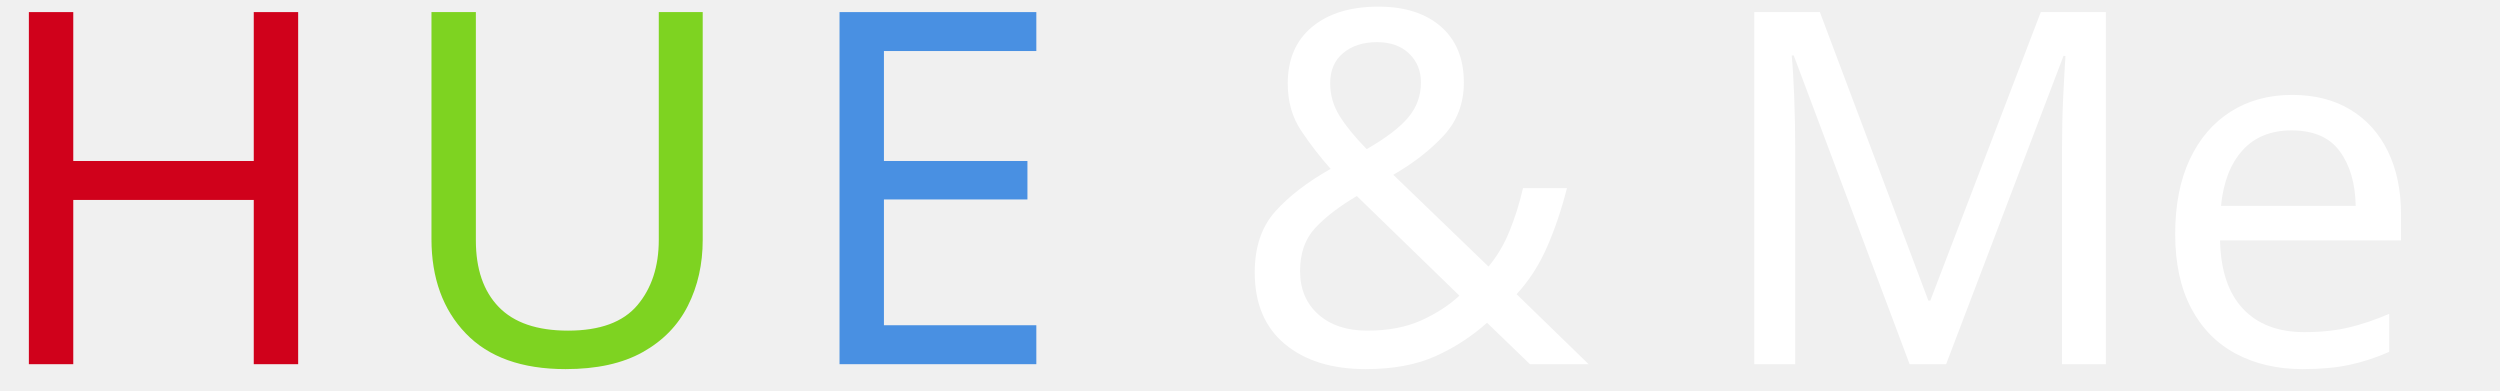
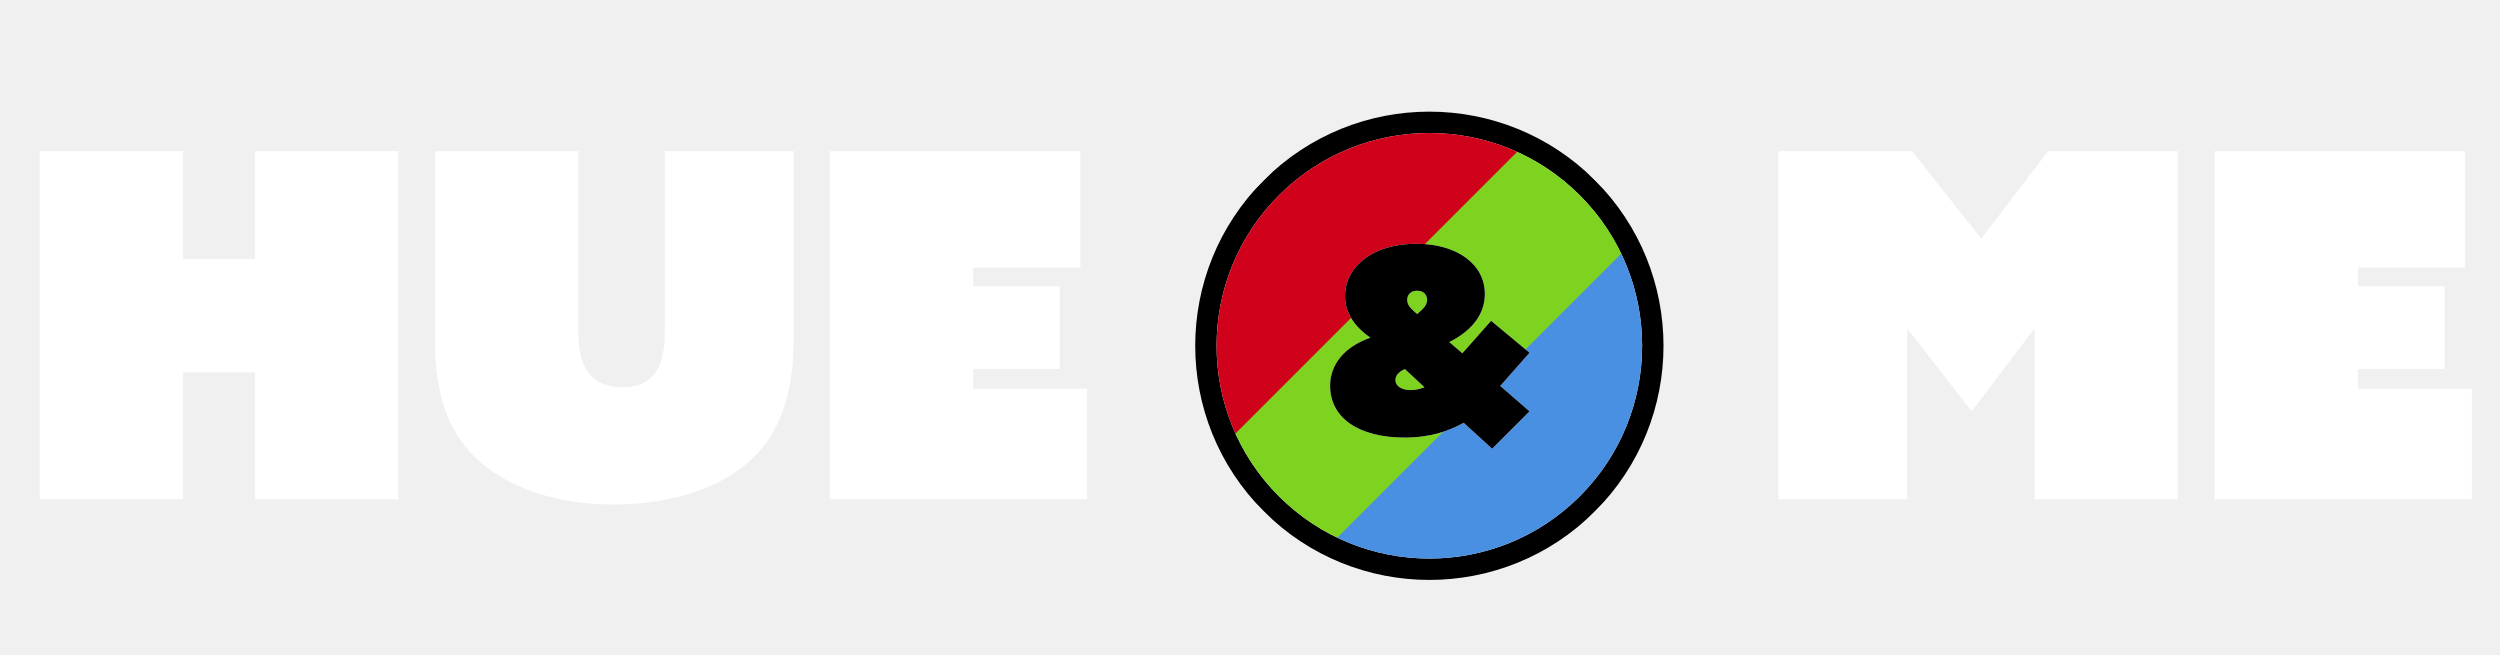
- <svg xmlns="http://www.w3.org/2000/svg" width="659px" height="103px" viewBox="0 0 659 103" version="1.1">
-   <defs />
-   <g id="Screen" stroke="none" stroke-width="1" fill="none" fill-rule="evenodd" font-size="130" font-family="AzoSansUber-Regular, Azo Sans Uber" letter-spacing="-1.387" font-weight="normal">
-     <g id="Tablet-7″-Landscape-Copy-7" transform="translate(-152, -139)">
-       <text id="logotype">
-         <tspan x="147" y="235" fill="#D0011B">H</tspan>
-         <tspan x="254.033" y="235" letter-spacing="-1.502" fill="#7ED321">U</tspan>
-         <tspan x="360.691" y="235" letter-spacing="-1.502" fill="#4990E2">E</tspan>
-         <tspan x="438.359" y="235" letter-spacing="-1.502" fill="#D0011B"> </tspan>
-         <tspan x="475.857" y="235" letter-spacing="-1.502" fill="#FFFFFF">&amp; Me</tspan>
-       </text>
+ <svg xmlns="http://www.w3.org/2000/svg" xmlns:xlink="http://www.w3.org/1999/xlink" width="676px" height="177px" viewBox="0 0 676 177" version="1.1" style="background: #101010;">
+   <defs>
+     <circle id="path-1" cx="57.537" cy="57.537" r="57.537" />
+     <mask id="mask-3" maskContentUnits="userSpaceOnUse" maskUnits="objectBoundingBox" x="-5.775" y="-5.775" width="126.624" height="126.624">
+       <rect x="-5.775" y="-5.775" width="126.624" height="126.624" fill="white" />
+       <use xlink:href="#path-1" fill="black" />
+     </mask>
+     <path d="M55.666,92.287 C55.666,101.055 63.439,106.316 75.806,106.316 C82.943,106.316 87.819,104.492 91.776,102.318 L99.478,109.332 L109.583,99.231 L101.669,92.357 L109.583,83.378 L99.196,74.751 L91.423,83.519 L87.889,80.502 C94.532,77.135 97.5,72.576 97.5,67.455 C97.5,59.529 90.08,53.917 78.915,53.917 C66.973,53.917 59.694,60.301 59.694,68.087 C59.694,72.155 61.814,76.013 66.549,79.31 C59.482,81.765 55.666,86.605 55.666,92.287 Z M79.198,72.927 C77.502,71.454 76.512,70.542 76.512,69.069 C76.512,67.666 77.502,66.614 79.198,66.614 C80.894,66.614 81.883,67.666 81.883,69.069 C81.883,70.542 80.894,71.454 79.198,72.927 Z M73.332,90.744 C73.332,89.621 74.11,88.569 75.876,87.798 L81.176,92.708 C79.904,93.269 78.42,93.479 77.36,93.479 C75.311,93.479 73.332,92.568 73.332,90.744 Z" id="path-4" />
+   </defs>
+   <g id="Screen" stroke="none" stroke-width="1" fill="none" fill-rule="evenodd">
+     <g id="Tablet-7″-Landscape-Copy-8">
+       <path d="M10.72,135 L49.46,135 L49.46,100.68 L68.96,100.68 L68.96,135 L107.7,135 L107.7,40.88 L68.96,40.88 L68.96,70 L49.46,70 L49.46,40.88 L10.72,40.88 L10.72,135 Z M126.463,121.48 C134.783,131.23 149.343,136.43 165.853,136.43 C181.843,136.43 197.443,131.62 206.023,121.22 C210.963,115.24 214.603,106.14 214.603,91.71 L214.603,40.88 L179.763,40.88 L179.763,89.76 C179.763,99.25 176.773,104.71 168.193,104.71 C159.223,104.71 156.363,98.47 156.363,89.63 L156.363,40.88 L117.623,40.88 L117.623,92.23 C117.623,107.57 121.783,116.02 126.463,121.48 Z M224.411,135 L293.961,135 L293.961,105.1 L263.151,105.1 L263.151,99.77 L286.551,99.77 L286.551,77.41 L263.151,77.41 L263.151,72.34 L292.141,72.34 L292.141,40.88 L224.411,40.88 L224.411,135 Z M337.107,110.43 C337.107,126.68 351.407,136.43 374.157,136.43 C387.287,136.43 396.257,133.05 403.537,129.02 L417.707,142.02 L436.297,123.3 L421.737,110.56 L436.297,93.92 L417.187,77.93 L402.887,94.18 L396.387,88.59 C408.607,82.35 414.067,73.9 414.067,64.41 C414.067,49.72 400.417,39.32 379.877,39.32 C357.907,39.32 344.517,51.15 344.517,65.58 C344.517,73.12 348.417,80.27 357.127,86.38 C344.127,90.93 337.107,99.9 337.107,110.43 Z M380.397,74.55 C377.277,71.82 375.457,70.13 375.457,67.4 C375.457,64.8 377.277,62.85 380.397,62.85 C383.517,62.85 385.337,64.8 385.337,67.4 C385.337,70.13 383.517,71.82 380.397,74.55 Z M369.607,107.57 C369.607,105.49 371.037,103.54 374.287,102.11 L384.037,111.21 C381.697,112.25 378.967,112.64 377.017,112.64 C373.247,112.64 369.607,110.95 369.607,107.57 Z M480.872,135 L515.712,135 L515.712,89.11 L515.972,89.11 L533.132,111.21 L549.902,89.11 L550.162,89.11 L550.162,135 L588.902,135 L588.902,40.88 L553.802,40.88 L535.732,64.54 L517.012,40.88 L480.872,40.88 L480.872,135 Z M598.84,135 L668.39,135 L668.39,105.1 L637.58,105.1 L637.58,99.77 L660.98,99.77 L660.98,77.41 L637.58,77.41 L637.58,72.34 L666.57,72.34 L666.57,40.88 L598.84,40.88 L598.84,135 Z" id="logotype" fill="#FFFFFF" />
+       <g id="Group" transform="translate(304, 12)">
+         <g id="Group-2" transform="translate(82.5, 82.15513) rotate(45) translate(-82.5, -82.15513) translate(24.5, 24.15513)">
+           <mask id="mask-2" fill="white">
+             <use xlink:href="#path-1" />
+           </mask>
+           <g id="Mask">
+             <use fill="#FFFFFF" fill-rule="evenodd" xlink:href="#path-1" />
+             <use stroke="#000000" mask="url(#mask-3)" stroke-width="11.55" xlink:href="#path-1" />
+           </g>
+           <g mask="url(#mask-2)">
+             <g transform="translate(-2.163036, -3.202811)">
+               <rect id="Rectangle" fill="#D0011B" x="0.029" y="-2.13162821e-14" width="39.567" height="120.583" />
+               <rect id="Rectangle-Copy" fill="#7ED321" x="39.399" y="-1.91846539e-13" width="39.567" height="120.583" />
+               <rect id="Rectangle-Copy-2" fill="#4990E2" x="78.77" y="-4.05009359e-13" width="39.567" height="120.583" />
+             </g>
+           </g>
+         </g>
+         <mask id="mask-5" fill="white">
+           <use xlink:href="#path-4" />
+         </mask>
+         <g id="Mask">
+           <use fill="#FFFFFF" fill-rule="evenodd" xlink:href="#path-4" />
+           <use fill="black" fill-opacity="1" xlink:href="#path-4" />
+         </g>
+       </g>
    </g>
  </g>
</svg>
